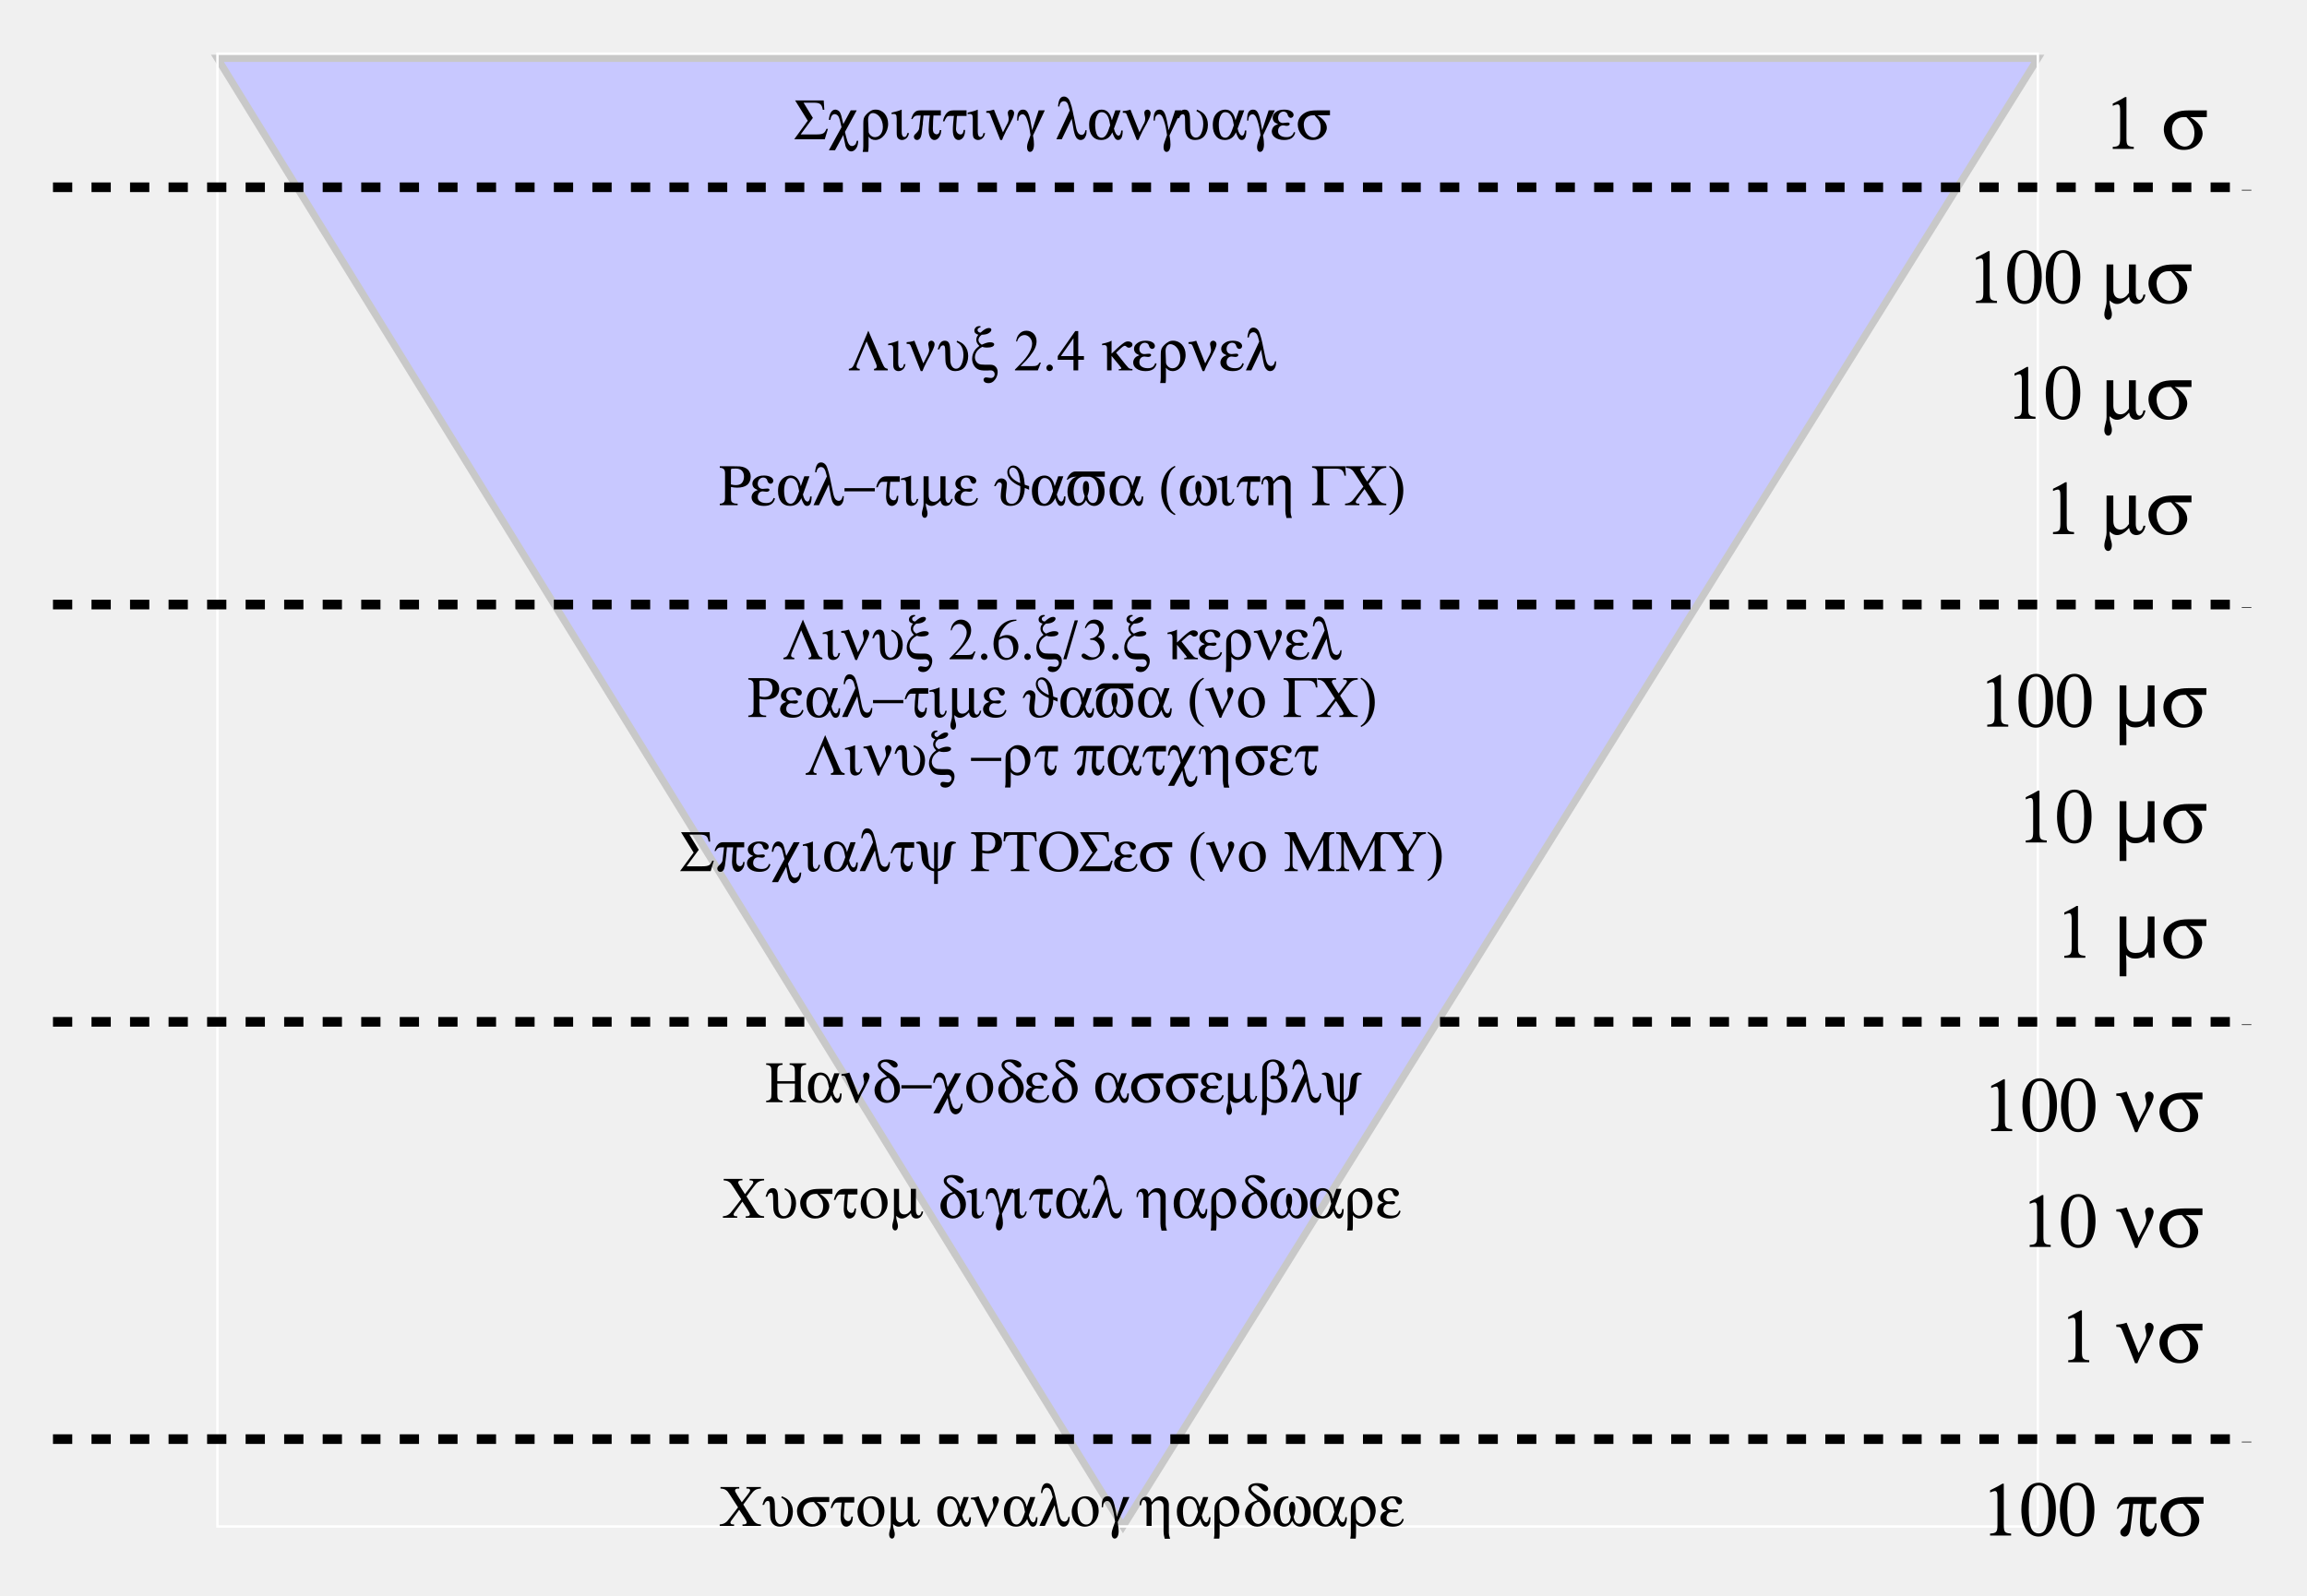
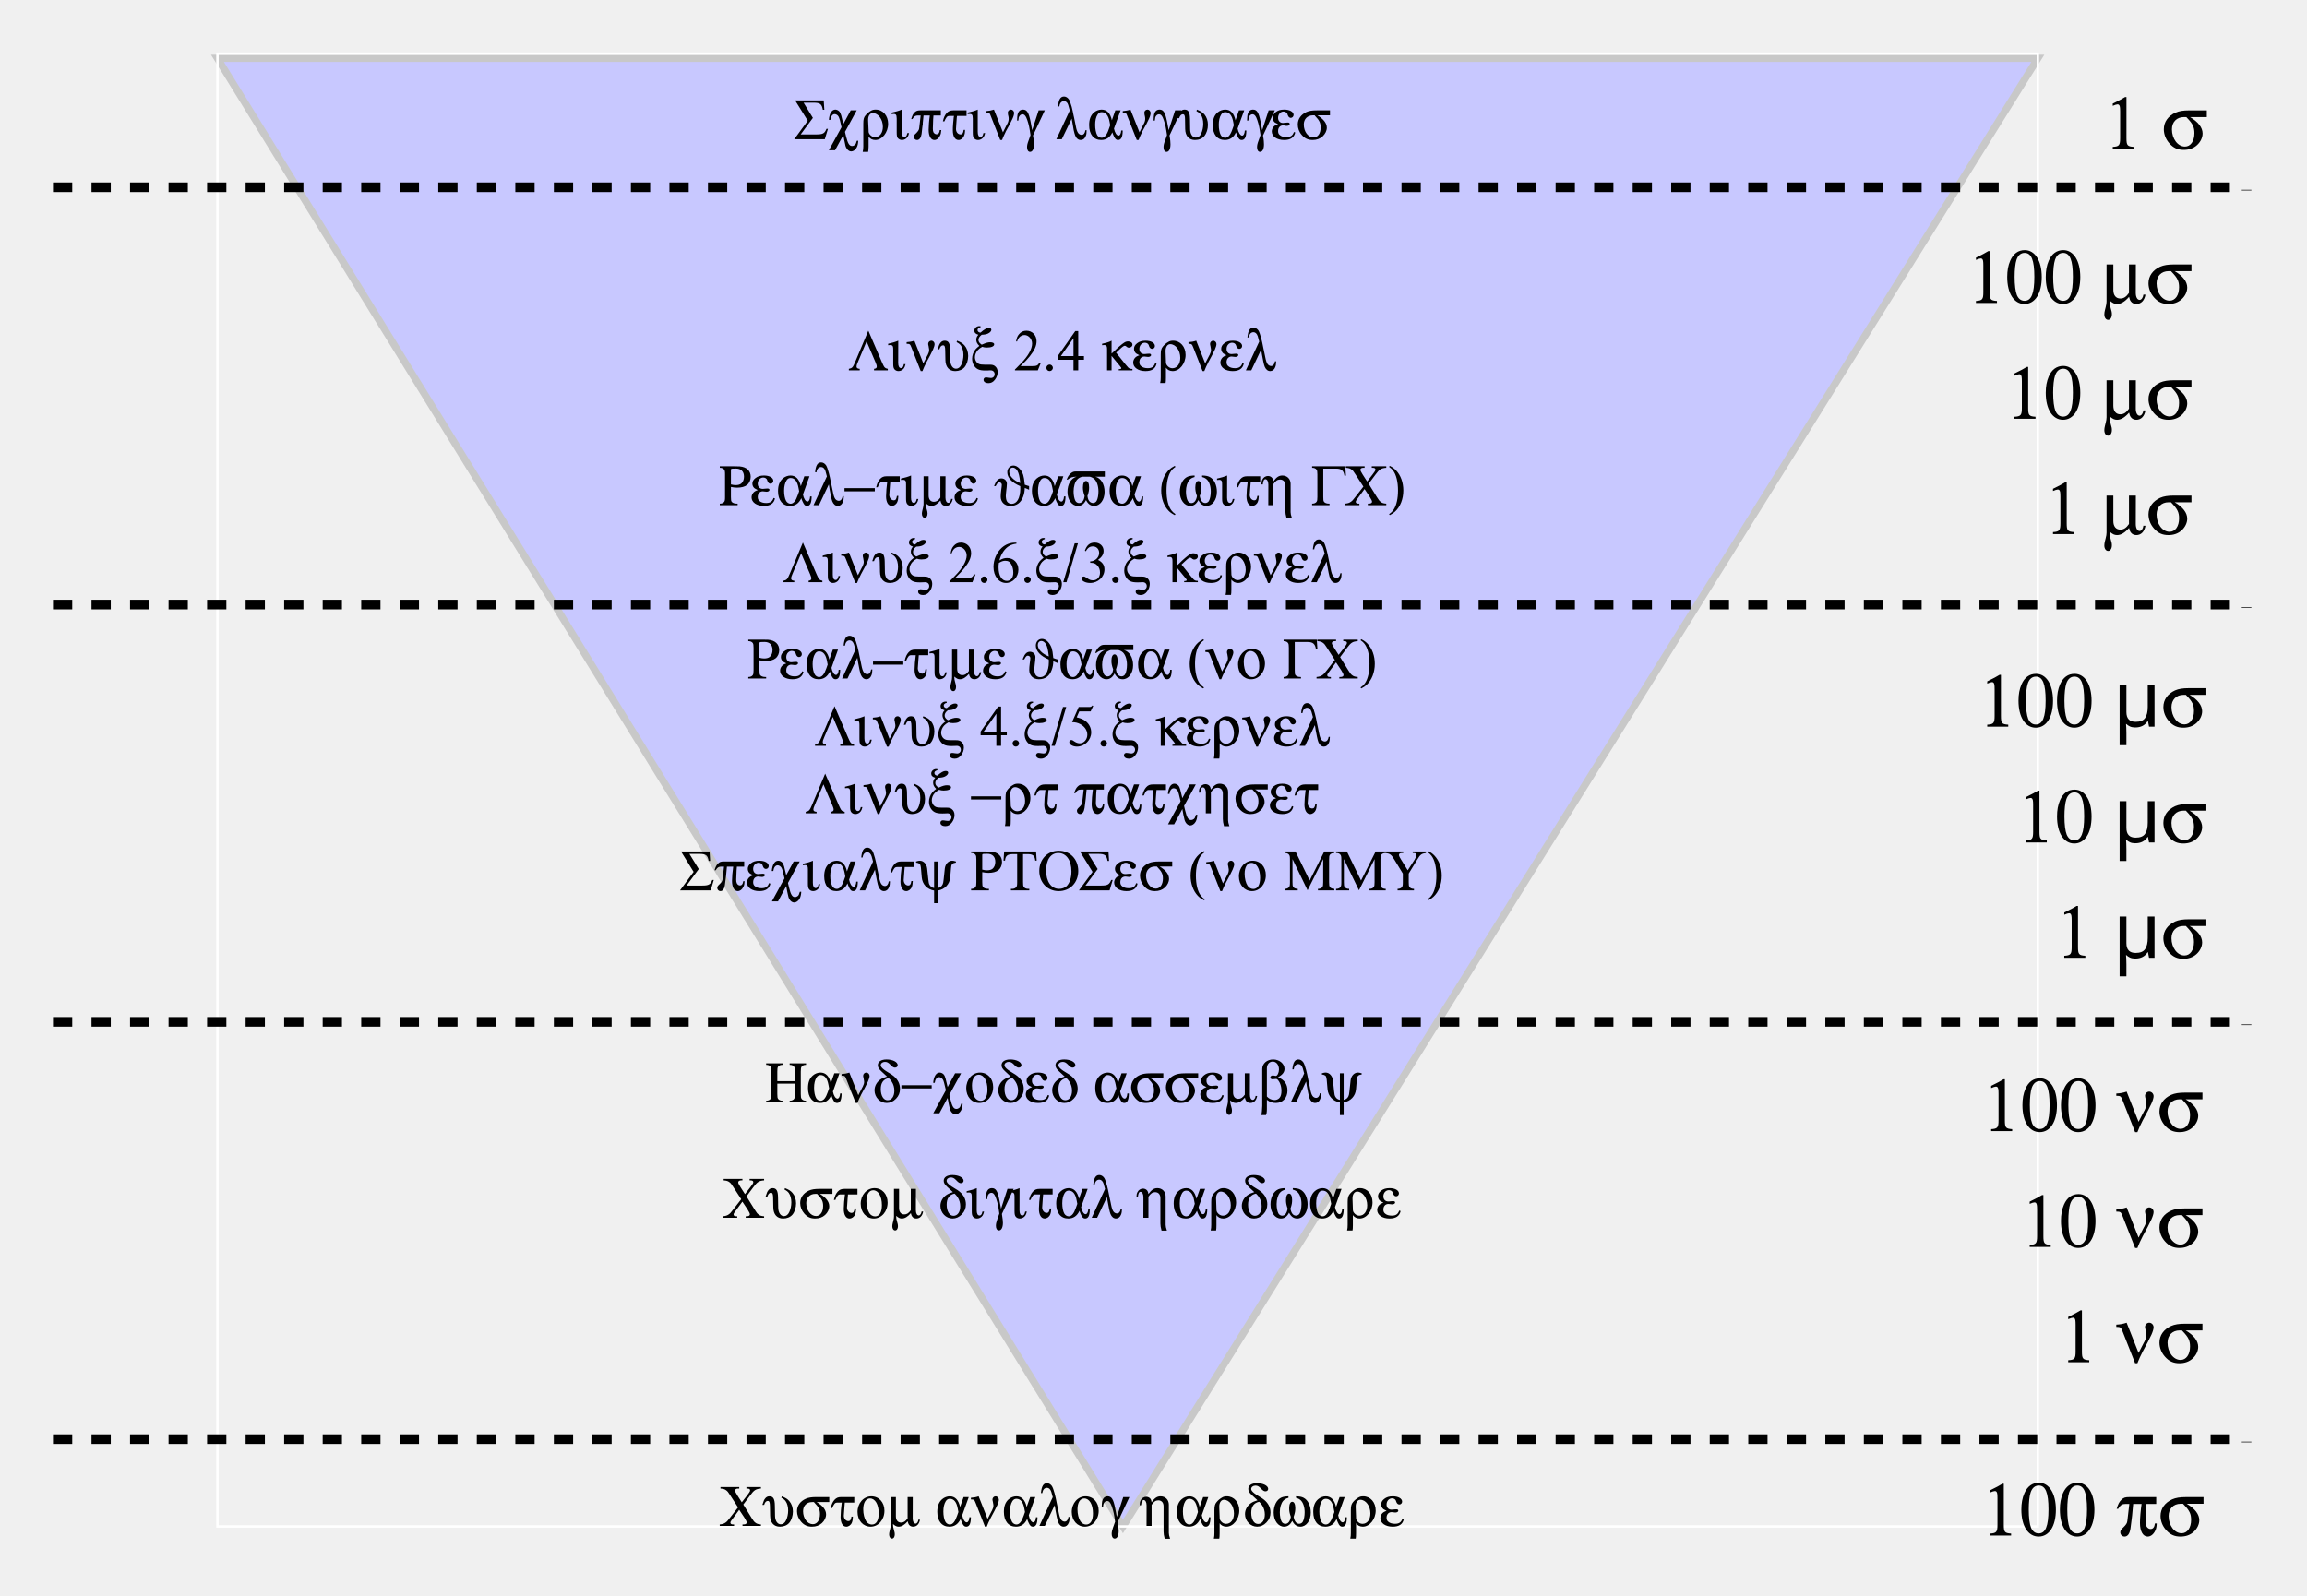
<svg xmlns="http://www.w3.org/2000/svg" width="239.508" height="165.681" viewBox="-2121 -36 3200.646 2200.87" id="svg2" version="1.1">
  <defs id="defs38" />
  <g style="fill:none;stroke-width:0.025in" id="g4" transform="translate(-7456.957,-3429.356)">
    <path style="fill:#c8c8ff;fill-opacity:1;stroke:#c8c8c8;stroke-width:10.023;stroke-linecap:butt;stroke-linejoin:miter;stroke-miterlimit:4;stroke-opacity:1;stroke-dasharray:none" d="m 5637.654,3467.723 2525.522,0 -1269.27,2037.341 z" id="path3004" />
    <rect style="fill:none;stroke:#ffffff;stroke-width:3.341;stroke-miterlimit:4;stroke-opacity:1;stroke-dasharray:none;stroke-dashoffset:0" id="rect3006" width="2525.522" height="2043.851" x="5637.654" y="3461.214" />
    <text xml:space="preserve" style="font-size:10px;font-style:normal;font-variant:normal;font-weight:normal;font-stretch:normal;text-align:center;line-height:125%;letter-spacing:0px;word-spacing:0px;writing-mode:lr-tb;text-anchor:middle;fill:#000000;fill-opacity:1;stroke:none;font-family:Symbol;-inkscape-font-specification:Symbol" x="-111.054" y="364.275" id="text3801" transform="matrix(13.36344,0,0,13.36344,-77.3172,-77.40546)">
      <tspan id="tspan3803" x="-111.054" y="364.275" />
    </text>
    <path style="fill:none;stroke:#000000;stroke-width:1;stroke-linecap:butt;stroke-linejoin:miter;stroke-miterlimit:4;stroke-opacity:1;stroke-dasharray:2, 2;stroke-dashoffset:0" d="m 11.304,17.498 227.734,0 0,0.332" id="path3805" transform="matrix(13.36344,0,0,13.36344,5258.401,3412.805)" />
    <path id="path3843" d="m 5409.456,5383.888 3043.316,0 0,4.443" style="fill:none;stroke:#000000;stroke-width:13.363;stroke-linecap:butt;stroke-linejoin:miter;stroke-miterlimit:4;stroke-opacity:1;stroke-dasharray:26.727, 26.727;stroke-dashoffset:0" />
    <path style="fill:none;stroke:#000000;stroke-width:13.363;stroke-linecap:butt;stroke-linejoin:miter;stroke-miterlimit:4;stroke-opacity:1;stroke-dasharray:26.727, 26.727;stroke-dashoffset:0" d="m 5409.456,4804.806 3043.316,0 0,4.443" id="path3845" />
    <path id="path3847" d="m 5409.456,4225.723 3043.316,0 0,4.443" style="fill:none;stroke:#000000;stroke-width:13.363;stroke-linecap:butt;stroke-linejoin:miter;stroke-miterlimit:4;stroke-opacity:1;stroke-dasharray:26.727, 26.727;stroke-dashoffset:0" />
    <text xml:space="preserve" style="font-size:106.908px;font-style:normal;font-variant:normal;font-weight:normal;font-stretch:normal;text-align:center;line-height:125%;letter-spacing:0px;word-spacing:0px;writing-mode:lr-tb;text-anchor:middle;fill:#000000;fill-opacity:1;stroke:none;font-family:Symbol;-inkscape-font-specification:Symbol" x="8393.728" y="3593.396" id="text3849">
      <tspan id="tspan3851" x="8393.728" y="3593.396">1 s</tspan>
    </text>
    <text id="text3853" y="4127.933" x="8341.632" style="font-size:106.908px;font-style:normal;font-variant:normal;font-weight:normal;font-stretch:normal;text-align:center;line-height:125%;letter-spacing:0px;word-spacing:0px;writing-mode:lr-tb;text-anchor:middle;fill:#000000;fill-opacity:1;stroke:none;font-family:Symbol;-inkscape-font-specification:Symbol" xml:space="preserve">
      <tspan y="4127.933" x="8341.632" id="tspan3855">1 ms</tspan>
    </text>
    <text id="text3861" y="3967.919" x="8314.905" style="font-size:106.908px;font-style:normal;font-variant:normal;font-weight:normal;font-stretch:normal;text-align:center;line-height:125%;letter-spacing:0px;word-spacing:0px;writing-mode:lr-tb;text-anchor:middle;fill:#000000;fill-opacity:1;stroke:none;font-family:Symbol;-inkscape-font-specification:Symbol" xml:space="preserve">
      <tspan y="3967.919" x="8314.905" id="tspan3863">10 ms</tspan>
    </text>
    <text xml:space="preserve" style="font-size:106.908px;font-style:normal;font-variant:normal;font-weight:normal;font-stretch:normal;text-align:center;line-height:125%;letter-spacing:0px;word-spacing:0px;writing-mode:lr-tb;text-anchor:middle;fill:#000000;fill-opacity:1;stroke:none;font-family:Symbol;-inkscape-font-specification:Symbol" x="8288.179" y="3807.211" id="text3865">
      <tspan id="tspan3867" x="8288.179" y="3807.211">100 ms</tspan>
    </text>
    <text xml:space="preserve" style="font-size:106.908px;font-style:normal;font-variant:normal;font-weight:normal;font-stretch:normal;text-align:center;line-height:125%;letter-spacing:0px;word-spacing:0px;writing-mode:lr-tb;text-anchor:middle;fill:#000000;fill-opacity:1;stroke:none;font-family:Symbol;-inkscape-font-specification:Symbol" x="8359.798" y="4715.928" id="text3869">
      <tspan id="tspan3871" x="8359.798" y="4715.928">1 μs</tspan>
    </text>
    <text xml:space="preserve" style="font-size:106.908px;font-style:normal;font-variant:normal;font-weight:normal;font-stretch:normal;text-align:center;line-height:125%;letter-spacing:0px;word-spacing:0px;writing-mode:lr-tb;text-anchor:middle;fill:#000000;fill-opacity:1;stroke:none;font-family:Symbol;-inkscape-font-specification:Symbol" x="8333.071" y="4555.914" id="text3873">
      <tspan id="tspan3875" x="8333.071" y="4555.914">10 μs</tspan>
    </text>
    <text id="text3877" y="4395.204" x="8306.345" style="font-size:106.908px;font-style:normal;font-variant:normal;font-weight:normal;font-stretch:normal;text-align:center;line-height:125%;letter-spacing:0px;word-spacing:0px;writing-mode:lr-tb;text-anchor:middle;fill:#000000;fill-opacity:1;stroke:none;font-family:Symbol;-inkscape-font-specification:Symbol" xml:space="preserve">
      <tspan y="4395.204" x="8306.345" id="tspan3879">100 μs</tspan>
    </text>
    <text id="text3881" y="5277.196" x="8359.798" style="font-size:106.908px;font-style:normal;font-variant:normal;font-weight:normal;font-stretch:normal;text-align:center;line-height:125%;letter-spacing:0px;word-spacing:0px;writing-mode:lr-tb;text-anchor:middle;fill:#000000;fill-opacity:1;stroke:none;font-family:Symbol;-inkscape-font-specification:Symbol" xml:space="preserve">
      <tspan y="5277.196" x="8359.798" id="tspan3883">1 ns</tspan>
    </text>
    <text id="text3885" y="5117.182" x="8333.071" style="font-size:106.908px;font-style:normal;font-variant:normal;font-weight:normal;font-stretch:normal;text-align:center;line-height:125%;letter-spacing:0px;word-spacing:0px;writing-mode:lr-tb;text-anchor:middle;fill:#000000;fill-opacity:1;stroke:none;font-family:Symbol;-inkscape-font-specification:Symbol" xml:space="preserve">
      <tspan y="5117.182" x="8333.071" id="tspan3887">10 ns</tspan>
    </text>
    <text xml:space="preserve" style="font-size:106.908px;font-style:normal;font-variant:normal;font-weight:normal;font-stretch:normal;text-align:center;line-height:125%;letter-spacing:0px;word-spacing:0px;writing-mode:lr-tb;text-anchor:middle;fill:#000000;fill-opacity:1;stroke:none;font-family:Symbol;-inkscape-font-specification:Symbol" x="8306.345" y="4956.472" id="text3889">
      <tspan id="tspan3891" x="8306.345" y="4956.472">100 ns</tspan>
    </text>
    <text id="text3893" y="5517.74" x="8306.345" style="font-size:106.908px;font-style:normal;font-variant:normal;font-weight:normal;font-stretch:normal;text-align:center;line-height:125%;letter-spacing:0px;word-spacing:0px;writing-mode:lr-tb;text-anchor:middle;fill:#000000;fill-opacity:1;stroke:none;font-family:Symbol;-inkscape-font-specification:Symbol" xml:space="preserve">
      <tspan y="5517.74" x="8306.345" id="tspan3895">100 ps</tspan>
    </text>
    <text xml:space="preserve" style="font-size:10px;font-style:normal;font-variant:normal;font-weight:normal;font-stretch:normal;text-align:center;line-height:125%;letter-spacing:0px;word-spacing:0px;writing-mode:lr-tb;text-anchor:middle;fill:#000000;fill-opacity:1;stroke:none;font-family:Symbol;-inkscape-font-specification:Symbol" x="122.345" y="12.511" id="text3897" transform="matrix(13.36344,0,0,13.36344,5258.401,3412.805)">
      <tspan id="tspan3899" x="122.345" y="12.511" style="font-size:6px">Scripting languages</tspan>
    </text>
    <text xml:space="preserve" style="font-size:10px;font-style:normal;font-variant:normal;font-weight:normal;font-stretch:normal;text-align:center;line-height:125%;letter-spacing:0px;word-spacing:0px;writing-mode:lr-tb;text-anchor:middle;fill:#000000;fill-opacity:1;stroke:none;font-family:Symbol;-inkscape-font-specification:Symbol" x="121.015" y="33.789" id="text3901" transform="matrix(13.36344,0,0,13.36344,5258.401,3412.805)">
      <tspan id="tspan3903" x="121.015" y="33.789" />
    </text>
    <text id="text3905" y="3900.72" x="6893.35" style="font-size:133.634px;font-style:normal;font-variant:normal;font-weight:normal;font-stretch:normal;text-align:center;line-height:125%;letter-spacing:0px;word-spacing:0px;writing-mode:lr-tb;text-anchor:middle;fill:#000000;fill-opacity:1;stroke:none;font-family:Symbol;-inkscape-font-specification:Symbol" xml:space="preserve">
      <tspan style="font-size:80.181px" y="3900.72" x="6893.35" id="tspan3907">Linux 2.4 kernel</tspan>
    </text>
    <text xml:space="preserve" style="font-size:133.634px;font-style:normal;font-variant:normal;font-weight:normal;font-stretch:normal;text-align:center;line-height:125%;letter-spacing:0px;word-spacing:0px;writing-mode:lr-tb;text-anchor:middle;fill:#000000;fill-opacity:1;stroke:none;font-family:Symbol;-inkscape-font-specification:Symbol" x="6893.35" y="4087.807" id="text3909">
      <tspan id="tspan3911" x="6893.35" y="4087.807" style="font-size:80.181px">Real-time Java (with GC)</tspan>
    </text>
-     <text xml:space="preserve" style="font-size:133.634px;font-style:normal;font-variant:normal;font-weight:normal;font-stretch:normal;text-align:center;line-height:125%;letter-spacing:0px;word-spacing:0px;writing-mode:lr-tb;text-anchor:middle;fill:#000000;fill-opacity:1;stroke:none;font-family:Symbol;-inkscape-font-specification:Symbol" x="6893.35" y="4301.623" id="text3913">
-       <tspan id="tspan3915" x="6893.35" y="4301.623" style="font-size:80.181px">Linux 2.6.x/3.x kernel</tspan>
+     <text xml:space="preserve" style="font-size:133.634px;font-style:normal;font-variant:normal;font-weight:normal;font-stretch:normal;text-align:center;line-height:125%;letter-spacing:0px;word-spacing:0px;writing-mode:lr-tb;text-anchor:middle;fill:#000000;fill-opacity:1;stroke:none;font-family:Symbol;-inkscape-font-specification:Symbol" x="6893.35" y="4194.715" id="text3913">
+       <tspan id="tspan3915" x="6893.35" y="4194.715" style="font-size:80.181px">Linux 2.6.x/3.x kernel</tspan>
    </text>
-     <text id="text3917" y="4381.805" x="6893.35" style="font-size:133.634px;font-style:normal;font-variant:normal;font-weight:normal;font-stretch:normal;text-align:center;line-height:125%;letter-spacing:0px;word-spacing:0px;writing-mode:lr-tb;text-anchor:middle;fill:#000000;fill-opacity:1;stroke:none;font-family:Symbol;-inkscape-font-specification:Symbol" xml:space="preserve">
-       <tspan style="font-size:80.181px" y="4381.805" x="6893.35" id="tspan3919">Real-time Java (no GC)</tspan>
+     <text id="text3917" y="4328.351" x="6893.35" style="font-size:133.634px;font-style:normal;font-variant:normal;font-weight:normal;font-stretch:normal;text-align:center;line-height:125%;letter-spacing:0px;word-spacing:0px;writing-mode:lr-tb;text-anchor:middle;fill:#000000;fill-opacity:1;stroke:none;font-family:Symbol;-inkscape-font-specification:Symbol" xml:space="preserve">
+       <tspan style="font-size:80.181px" y="4328.351" x="6893.35" id="tspan3919">Real-time Java (no GC)</tspan>
    </text>
-     <text id="text3921" y="4461.986" x="6893.35" style="font-size:133.634px;font-style:normal;font-variant:normal;font-weight:normal;font-stretch:normal;text-align:center;line-height:125%;letter-spacing:0px;word-spacing:0px;writing-mode:lr-tb;text-anchor:middle;fill:#000000;fill-opacity:1;stroke:none;font-family:Symbol;-inkscape-font-specification:Symbol" xml:space="preserve">
-       <tspan style="font-size:80.181px" y="4461.986" x="6893.35" id="tspan3923">Linux -rt patchset</tspan>
+     <text id="text3921" y="4515.44" x="6893.35" style="font-size:133.634px;font-style:normal;font-variant:normal;font-weight:normal;font-stretch:normal;text-align:center;line-height:125%;letter-spacing:0px;word-spacing:0px;writing-mode:lr-tb;text-anchor:middle;fill:#000000;fill-opacity:1;stroke:none;font-family:Symbol;-inkscape-font-specification:Symbol" xml:space="preserve">
+       <tspan style="font-size:80.181px" y="4515.44" x="6893.35" id="tspan3923">Linux -rt patchset</tspan>
    </text>
-     <text xml:space="preserve" style="font-size:133.634px;font-style:normal;font-variant:normal;font-weight:normal;font-stretch:normal;text-align:center;line-height:125%;letter-spacing:0px;word-spacing:0px;writing-mode:lr-tb;text-anchor:middle;fill:#000000;fill-opacity:1;stroke:none;font-family:Symbol;-inkscape-font-specification:Symbol" x="6893.35" y="4595.621" id="text3925">
-       <tspan id="tspan3927" x="6893.35" y="4595.621" style="font-size:80.181px">Specialty RTOSes (no MMU)</tspan>
+     <text xml:space="preserve" style="font-size:133.634px;font-style:normal;font-variant:normal;font-weight:normal;font-stretch:normal;text-align:center;line-height:125%;letter-spacing:0px;word-spacing:0px;writing-mode:lr-tb;text-anchor:middle;fill:#000000;fill-opacity:1;stroke:none;font-family:Symbol;-inkscape-font-specification:Symbol" x="6893.35" y="4622.348" id="text3925">
+       <tspan id="tspan3927" x="6893.35" y="4622.348" style="font-size:80.181px">Specialty RTOSes (no MMU)</tspan>
    </text>
    <text id="text3929" y="4916.346" x="6893.35" style="font-size:133.634px;font-style:normal;font-variant:normal;font-weight:normal;font-stretch:normal;text-align:center;line-height:125%;letter-spacing:0px;word-spacing:0px;writing-mode:lr-tb;text-anchor:middle;fill:#000000;fill-opacity:1;stroke:none;font-family:Symbol;-inkscape-font-specification:Symbol" xml:space="preserve">
      <tspan style="font-size:80.181px" y="4916.346" x="6893.35" id="tspan3931">Hand-coded assembly</tspan>
    </text>
    <text xml:space="preserve" style="font-size:133.634px;font-style:normal;font-variant:normal;font-weight:normal;font-stretch:normal;text-align:center;line-height:125%;letter-spacing:0px;word-spacing:0px;writing-mode:lr-tb;text-anchor:middle;fill:#000000;fill-opacity:1;stroke:none;font-family:Symbol;-inkscape-font-specification:Symbol" x="6893.35" y="5076.708" id="text3933">
      <tspan id="tspan3935" x="6893.35" y="5076.708" style="font-size:80.181px">Custom digital hardware</tspan>
    </text>
    <text id="text3937" y="5504.341" x="6893.35" style="font-size:133.634px;font-style:normal;font-variant:normal;font-weight:normal;font-stretch:normal;text-align:center;line-height:125%;letter-spacing:0px;word-spacing:0px;writing-mode:lr-tb;text-anchor:middle;fill:#000000;fill-opacity:1;stroke:none;font-family:Symbol;-inkscape-font-specification:Symbol" xml:space="preserve">
      <tspan style="font-size:80.181px" y="5504.341" x="6893.35" id="tspan3939">Custom analog hardware</tspan>
    </text>
+     <text xml:space="preserve" style="font-size:133.634px;font-style:normal;font-variant:normal;font-weight:normal;font-stretch:normal;text-align:center;line-height:125%;letter-spacing:0px;word-spacing:0px;writing-mode:lr-tb;text-anchor:middle;fill:#000000;fill-opacity:1;stroke:none;font-family:Symbol;-inkscape-font-specification:Symbol" x="6907.166" y="4421.831" id="text3913-3">
+       <tspan id="tspan3915-6" x="6907.166" y="4421.831" style="font-size:80.181px">Linux 4.x/5.x kernel</tspan>
+     </text>
  </g>
</svg>
